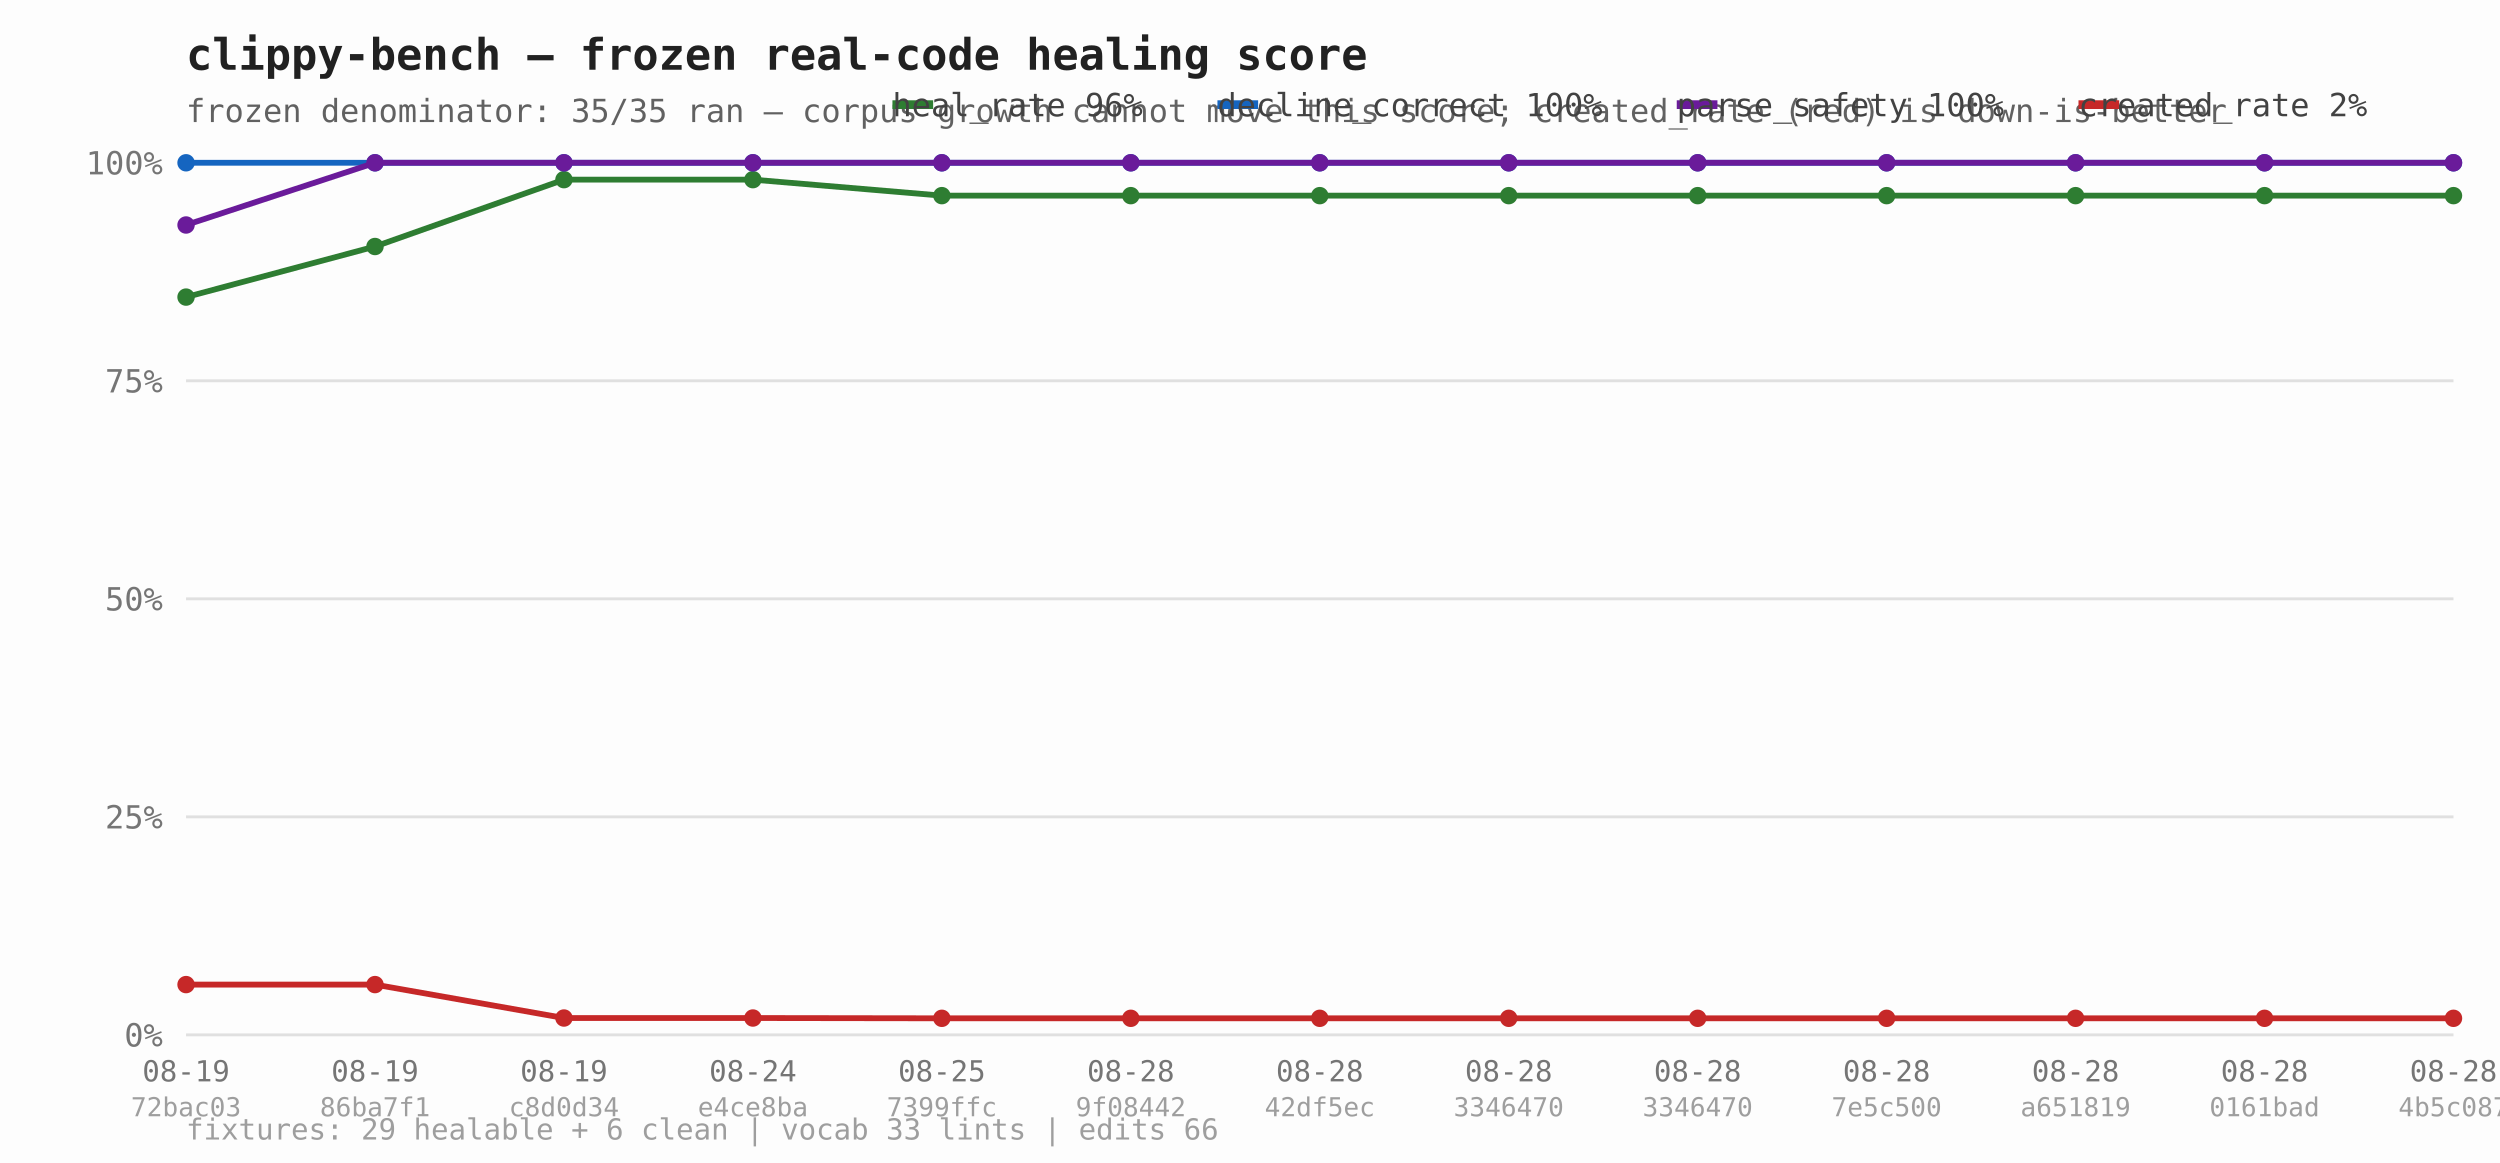
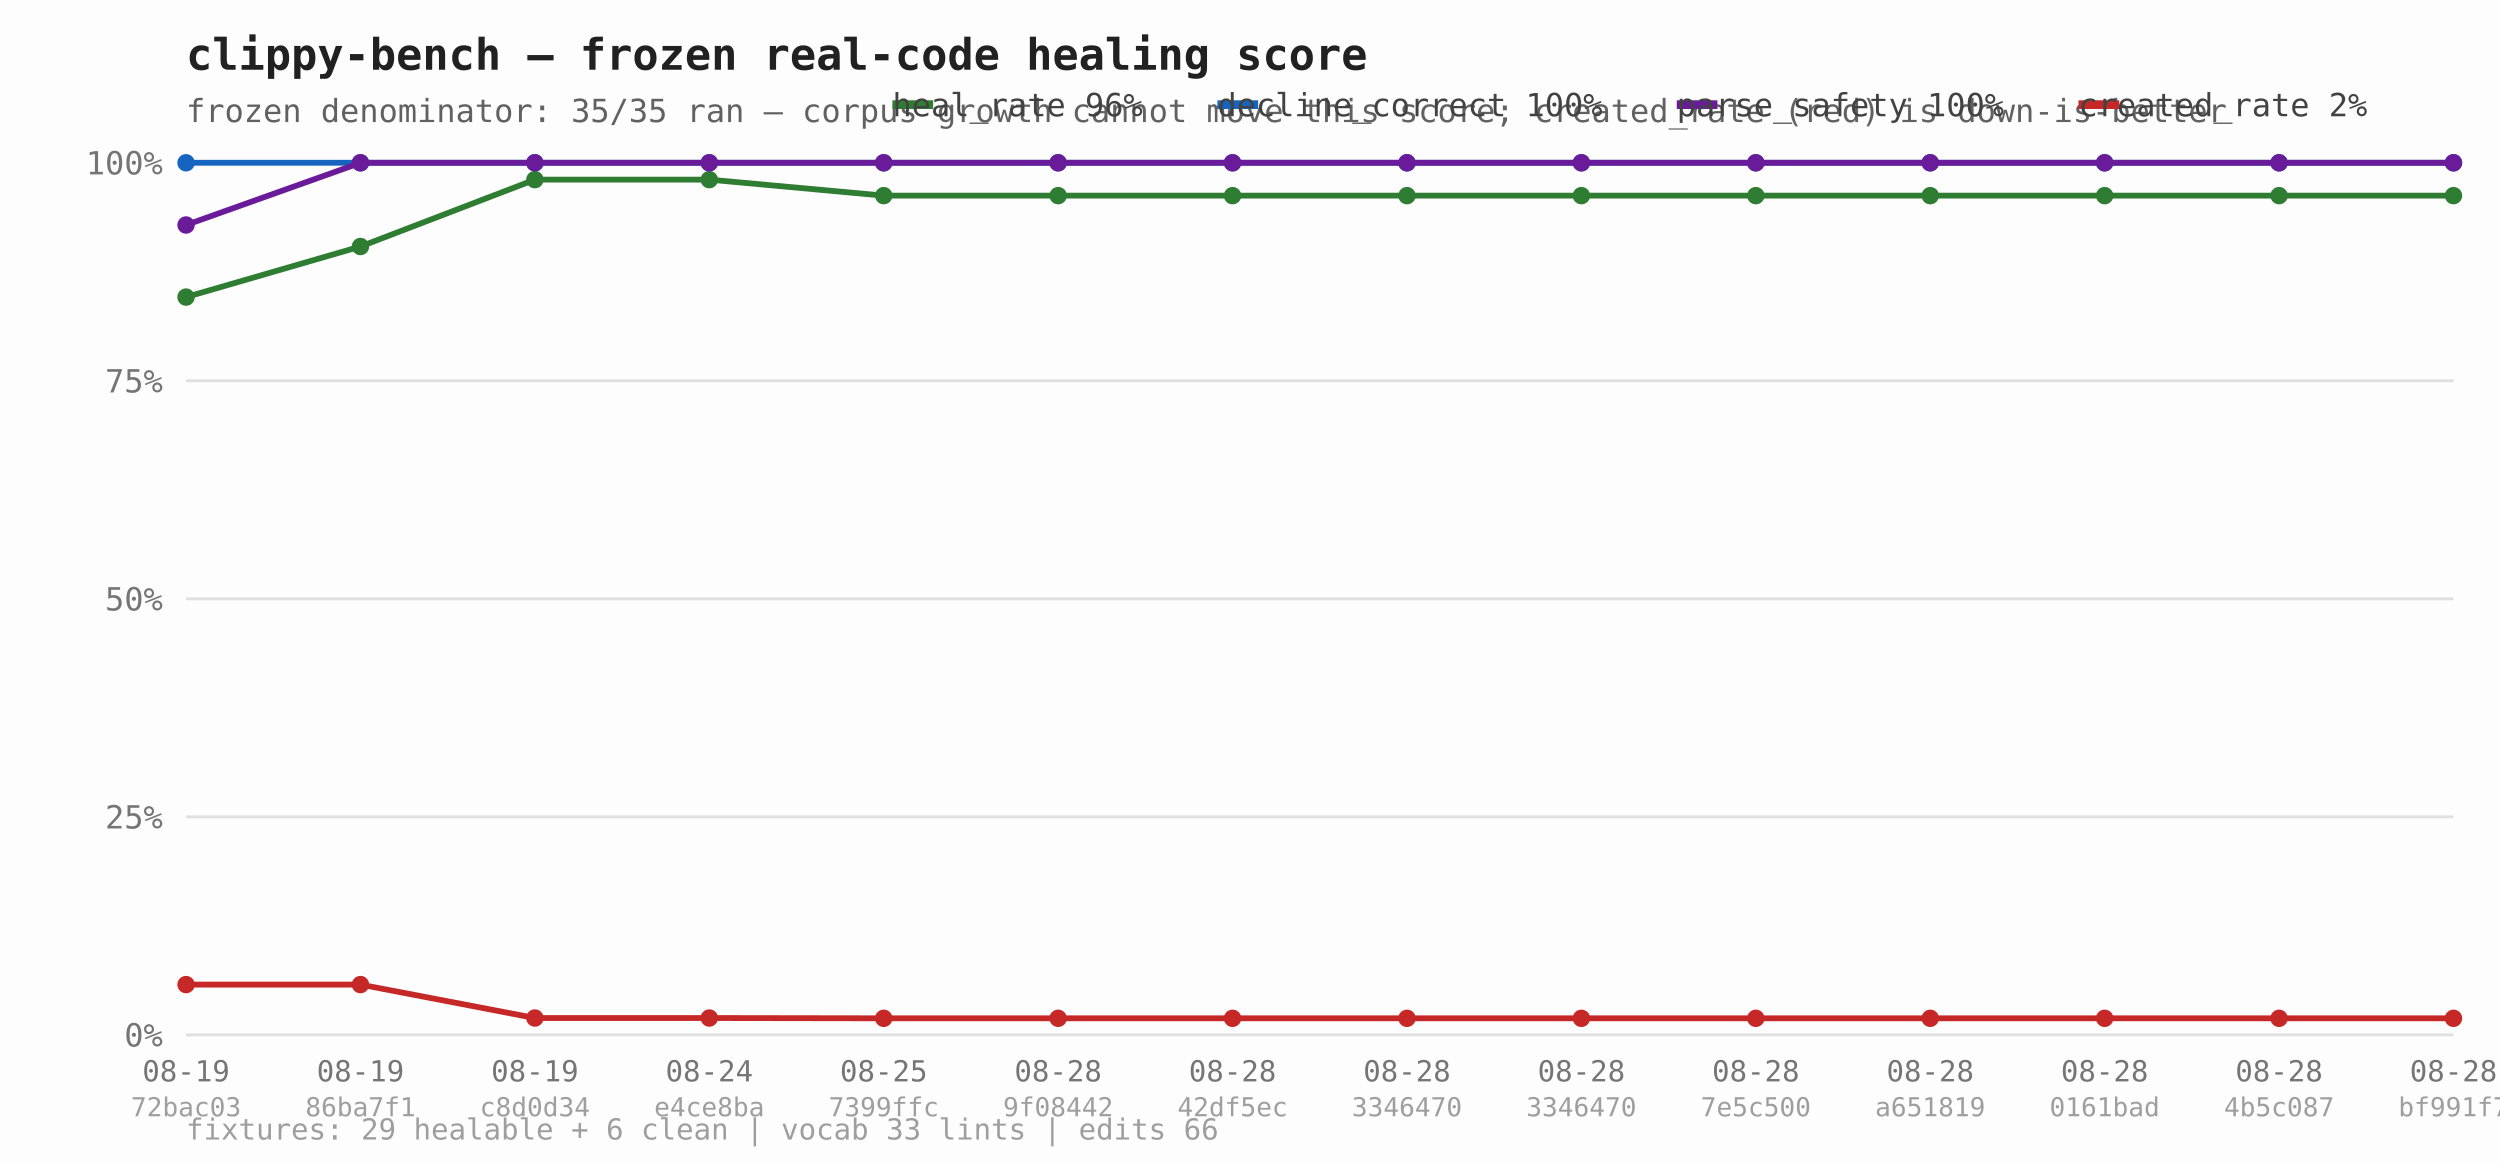
<svg xmlns="http://www.w3.org/2000/svg" width="860" height="400" viewBox="0 0 860 400" font-family="ui-monospace,Menlo,monospace">
  <rect width="100%" height="100%" fill="#fdfdfd" />
  <text x="64" y="24" font-size="15" font-weight="bold" fill="#212121">clippy-bench — frozen real-code healing score</text>
  <text x="64" y="42" font-size="11" fill="#616161">frozen denominator: 35/35 ran — corpus growth cannot move this score; created_rate (red) is down-is-better</text>
  <line x1="64" y1="356.0" x2="844" y2="356.0" stroke="#e0e0e0" stroke-width="1" />
  <text x="56" y="360.0" font-size="11" fill="#757575" text-anchor="end">0%</text>
  <line x1="64" y1="281.0" x2="844" y2="281.0" stroke="#e0e0e0" stroke-width="1" />
  <text x="56" y="285.0" font-size="11" fill="#757575" text-anchor="end">25%</text>
  <line x1="64" y1="206.0" x2="844" y2="206.0" stroke="#e0e0e0" stroke-width="1" />
  <text x="56" y="210.0" font-size="11" fill="#757575" text-anchor="end">50%</text>
  <line x1="64" y1="131.0" x2="844" y2="131.0" stroke="#e0e0e0" stroke-width="1" />
  <text x="56" y="135.0" font-size="11" fill="#757575" text-anchor="end">75%</text>
  <line x1="64" y1="56.0" x2="844" y2="56.0" stroke="#e0e0e0" stroke-width="1" />
  <text x="56" y="60.0" font-size="11" fill="#757575" text-anchor="end">100%</text>
  <line x1="715.0" y1="36" x2="729.0" y2="36" stroke="#c62828" stroke-width="3" />
  <text x="715.0" y="40" font-size="11" fill="#424242">created_rate 2%</text>
  <line x1="576.8" y1="36" x2="590.8" y2="36" stroke="#6a1b9a" stroke-width="3" />
  <text x="576.8" y="40" font-size="11" fill="#424242">parse_safety 100%</text>
  <line x1="418.8" y1="36" x2="432.8" y2="36" stroke="#1565c0" stroke-width="3" />
  <text x="418.8" y="40" font-size="11" fill="#424242">decline_correct 100%</text>
  <line x1="307.0" y1="36" x2="321.0" y2="36" stroke="#2e7d32" stroke-width="3" />
  <text x="307.0" y="40" font-size="11" fill="#424242">heal_rate 96%</text>
-   <path d="M 64.0 102.2 L 129.0 84.8 L 194.0 61.8 L 259.0 61.8 L 324.0 67.3 L 389.0 67.3 L 454.0 67.3 L 519.0 67.3 L 584.0 67.3 L 649.0 67.3 L 714.0 67.3 L 779.0 67.3 L 844.0 67.3" fill="none" stroke="#2e7d32" stroke-width="2" stroke-linejoin="round" stroke-linecap="round" />
+   <path d="M 64.0 102.2 L 124.0 84.8 L 184.0 61.8 L 244.0 61.8 L 304.0 67.3 L 364.0 67.3 L 424.0 67.3 L 484.0 67.3 L 544.0 67.3 L 604.0 67.3 L 664.0 67.3 L 724.0 67.3 L 784.0 67.3 L 844.0 67.3" fill="none" stroke="#2e7d32" stroke-width="2" stroke-linejoin="round" stroke-linecap="round" />
  <circle cx="64.0" cy="102.2" r="3" fill="#2e7d32" />
-   <circle cx="129.0" cy="84.8" r="3" fill="#2e7d32" />
-   <circle cx="194.0" cy="61.8" r="3" fill="#2e7d32" />
-   <circle cx="259.0" cy="61.8" r="3" fill="#2e7d32" />
-   <circle cx="324.0" cy="67.3" r="3" fill="#2e7d32" />
-   <circle cx="389.0" cy="67.3" r="3" fill="#2e7d32" />
-   <circle cx="454.0" cy="67.3" r="3" fill="#2e7d32" />
-   <circle cx="519.0" cy="67.3" r="3" fill="#2e7d32" />
-   <circle cx="584.0" cy="67.3" r="3" fill="#2e7d32" />
-   <circle cx="649.0" cy="67.3" r="3" fill="#2e7d32" />
-   <circle cx="714.0" cy="67.3" r="3" fill="#2e7d32" />
-   <circle cx="779.0" cy="67.3" r="3" fill="#2e7d32" />
+   <circle cx="124.0" cy="84.8" r="3" fill="#2e7d32" />
+   <circle cx="184.0" cy="61.8" r="3" fill="#2e7d32" />
+   <circle cx="244.0" cy="61.8" r="3" fill="#2e7d32" />
+   <circle cx="304.0" cy="67.3" r="3" fill="#2e7d32" />
+   <circle cx="364.0" cy="67.3" r="3" fill="#2e7d32" />
+   <circle cx="424.0" cy="67.3" r="3" fill="#2e7d32" />
+   <circle cx="484.0" cy="67.3" r="3" fill="#2e7d32" />
+   <circle cx="544.0" cy="67.3" r="3" fill="#2e7d32" />
+   <circle cx="604.0" cy="67.3" r="3" fill="#2e7d32" />
+   <circle cx="664.0" cy="67.3" r="3" fill="#2e7d32" />
+   <circle cx="724.0" cy="67.3" r="3" fill="#2e7d32" />
+   <circle cx="784.0" cy="67.3" r="3" fill="#2e7d32" />
  <circle cx="844.0" cy="67.3" r="3" fill="#2e7d32" />
-   <path d="M 64.0 56.0 L 129.0 56.0 L 194.0 56.0 L 259.0 56.0 L 324.0 56.0 L 389.0 56.0 L 454.0 56.0 L 519.0 56.0 L 584.0 56.0 L 649.0 56.0 L 714.0 56.0 L 779.0 56.0 L 844.0 56.0" fill="none" stroke="#1565c0" stroke-width="2" stroke-linejoin="round" stroke-linecap="round" />
+   <path d="M 64.0 56.0 L 124.0 56.0 L 184.0 56.0 L 244.0 56.0 L 304.0 56.0 L 364.0 56.0 L 424.0 56.0 L 484.0 56.0 L 544.0 56.0 L 604.0 56.0 L 664.0 56.0 L 724.0 56.0 L 784.0 56.0 L 844.0 56.0" fill="none" stroke="#1565c0" stroke-width="2" stroke-linejoin="round" stroke-linecap="round" />
  <circle cx="64.0" cy="56.0" r="3" fill="#1565c0" />
-   <circle cx="129.0" cy="56.0" r="3" fill="#1565c0" />
-   <circle cx="194.0" cy="56.0" r="3" fill="#1565c0" />
-   <circle cx="259.0" cy="56.0" r="3" fill="#1565c0" />
-   <circle cx="324.0" cy="56.0" r="3" fill="#1565c0" />
-   <circle cx="389.0" cy="56.0" r="3" fill="#1565c0" />
-   <circle cx="454.0" cy="56.0" r="3" fill="#1565c0" />
-   <circle cx="519.0" cy="56.0" r="3" fill="#1565c0" />
-   <circle cx="584.0" cy="56.0" r="3" fill="#1565c0" />
-   <circle cx="649.0" cy="56.0" r="3" fill="#1565c0" />
-   <circle cx="714.0" cy="56.0" r="3" fill="#1565c0" />
-   <circle cx="779.0" cy="56.0" r="3" fill="#1565c0" />
+   <circle cx="124.0" cy="56.0" r="3" fill="#1565c0" />
+   <circle cx="184.0" cy="56.0" r="3" fill="#1565c0" />
+   <circle cx="244.0" cy="56.0" r="3" fill="#1565c0" />
+   <circle cx="304.0" cy="56.0" r="3" fill="#1565c0" />
+   <circle cx="364.0" cy="56.0" r="3" fill="#1565c0" />
+   <circle cx="424.0" cy="56.0" r="3" fill="#1565c0" />
+   <circle cx="484.0" cy="56.0" r="3" fill="#1565c0" />
+   <circle cx="544.0" cy="56.0" r="3" fill="#1565c0" />
+   <circle cx="604.0" cy="56.0" r="3" fill="#1565c0" />
+   <circle cx="664.0" cy="56.0" r="3" fill="#1565c0" />
+   <circle cx="724.0" cy="56.0" r="3" fill="#1565c0" />
+   <circle cx="784.0" cy="56.0" r="3" fill="#1565c0" />
  <circle cx="844.0" cy="56.0" r="3" fill="#1565c0" />
-   <path d="M 64.0 77.4 L 129.0 56.0 L 194.0 56.0 L 259.0 56.0 L 324.0 56.0 L 389.0 56.0 L 454.0 56.0 L 519.0 56.0 L 584.0 56.0 L 649.0 56.0 L 714.0 56.0 L 779.0 56.0 L 844.0 56.0" fill="none" stroke="#6a1b9a" stroke-width="2" stroke-linejoin="round" stroke-linecap="round" />
+   <path d="M 64.0 77.4 L 124.0 56.0 L 184.0 56.0 L 244.0 56.0 L 304.0 56.0 L 364.0 56.0 L 424.0 56.0 L 484.0 56.0 L 544.0 56.0 L 604.0 56.0 L 664.0 56.0 L 724.0 56.0 L 784.0 56.0 L 844.0 56.0" fill="none" stroke="#6a1b9a" stroke-width="2" stroke-linejoin="round" stroke-linecap="round" />
  <circle cx="64.0" cy="77.4" r="3" fill="#6a1b9a" />
-   <circle cx="129.0" cy="56.0" r="3" fill="#6a1b9a" />
-   <circle cx="194.0" cy="56.0" r="3" fill="#6a1b9a" />
-   <circle cx="259.0" cy="56.0" r="3" fill="#6a1b9a" />
-   <circle cx="324.0" cy="56.0" r="3" fill="#6a1b9a" />
-   <circle cx="389.0" cy="56.0" r="3" fill="#6a1b9a" />
-   <circle cx="454.0" cy="56.0" r="3" fill="#6a1b9a" />
-   <circle cx="519.0" cy="56.0" r="3" fill="#6a1b9a" />
-   <circle cx="584.0" cy="56.0" r="3" fill="#6a1b9a" />
-   <circle cx="649.0" cy="56.0" r="3" fill="#6a1b9a" />
-   <circle cx="714.0" cy="56.0" r="3" fill="#6a1b9a" />
-   <circle cx="779.0" cy="56.0" r="3" fill="#6a1b9a" />
+   <circle cx="124.0" cy="56.0" r="3" fill="#6a1b9a" />
+   <circle cx="184.0" cy="56.0" r="3" fill="#6a1b9a" />
+   <circle cx="244.0" cy="56.0" r="3" fill="#6a1b9a" />
+   <circle cx="304.0" cy="56.0" r="3" fill="#6a1b9a" />
+   <circle cx="364.0" cy="56.0" r="3" fill="#6a1b9a" />
+   <circle cx="424.0" cy="56.0" r="3" fill="#6a1b9a" />
+   <circle cx="484.0" cy="56.0" r="3" fill="#6a1b9a" />
+   <circle cx="544.0" cy="56.0" r="3" fill="#6a1b9a" />
+   <circle cx="604.0" cy="56.0" r="3" fill="#6a1b9a" />
+   <circle cx="664.0" cy="56.0" r="3" fill="#6a1b9a" />
+   <circle cx="724.0" cy="56.0" r="3" fill="#6a1b9a" />
+   <circle cx="784.0" cy="56.0" r="3" fill="#6a1b9a" />
  <circle cx="844.0" cy="56.0" r="3" fill="#6a1b9a" />
-   <path d="M 64.0 338.7 L 129.0 338.7 L 194.0 350.2 L 259.0 350.2 L 324.0 350.3 L 389.0 350.3 L 454.0 350.3 L 519.0 350.3 L 584.0 350.3 L 649.0 350.3 L 714.0 350.3 L 779.0 350.3 L 844.0 350.3" fill="none" stroke="#c62828" stroke-width="2" stroke-linejoin="round" stroke-linecap="round" />
+   <path d="M 64.0 338.7 L 124.0 338.7 L 184.0 350.2 L 244.0 350.2 L 304.0 350.3 L 364.0 350.3 L 424.0 350.3 L 484.0 350.3 L 544.0 350.3 L 604.0 350.3 L 664.0 350.3 L 724.0 350.3 L 784.0 350.3 L 844.0 350.3" fill="none" stroke="#c62828" stroke-width="2" stroke-linejoin="round" stroke-linecap="round" />
  <circle cx="64.0" cy="338.7" r="3" fill="#c62828" />
-   <circle cx="129.0" cy="338.7" r="3" fill="#c62828" />
-   <circle cx="194.0" cy="350.2" r="3" fill="#c62828" />
-   <circle cx="259.0" cy="350.2" r="3" fill="#c62828" />
-   <circle cx="324.0" cy="350.3" r="3" fill="#c62828" />
-   <circle cx="389.0" cy="350.3" r="3" fill="#c62828" />
-   <circle cx="454.0" cy="350.3" r="3" fill="#c62828" />
-   <circle cx="519.0" cy="350.3" r="3" fill="#c62828" />
-   <circle cx="584.0" cy="350.3" r="3" fill="#c62828" />
-   <circle cx="649.0" cy="350.3" r="3" fill="#c62828" />
-   <circle cx="714.0" cy="350.3" r="3" fill="#c62828" />
-   <circle cx="779.0" cy="350.3" r="3" fill="#c62828" />
+   <circle cx="124.0" cy="338.7" r="3" fill="#c62828" />
+   <circle cx="184.0" cy="350.2" r="3" fill="#c62828" />
+   <circle cx="244.0" cy="350.2" r="3" fill="#c62828" />
+   <circle cx="304.0" cy="350.3" r="3" fill="#c62828" />
+   <circle cx="364.0" cy="350.3" r="3" fill="#c62828" />
+   <circle cx="424.0" cy="350.3" r="3" fill="#c62828" />
+   <circle cx="484.0" cy="350.3" r="3" fill="#c62828" />
+   <circle cx="544.0" cy="350.3" r="3" fill="#c62828" />
+   <circle cx="604.0" cy="350.3" r="3" fill="#c62828" />
+   <circle cx="664.0" cy="350.3" r="3" fill="#c62828" />
+   <circle cx="724.0" cy="350.3" r="3" fill="#c62828" />
+   <circle cx="784.0" cy="350.3" r="3" fill="#c62828" />
  <circle cx="844.0" cy="350.3" r="3" fill="#c62828" />
  <text x="64.0" y="372.0" font-size="10" fill="#757575" text-anchor="middle">08-19</text>
  <text x="64.0" y="384.0" font-size="9" fill="#9e9e9e" text-anchor="middle">72bac03</text>
-   <text x="129.0" y="372.0" font-size="10" fill="#757575" text-anchor="middle">08-19</text>
-   <text x="129.0" y="384.0" font-size="9" fill="#9e9e9e" text-anchor="middle">86ba7f1</text>
-   <text x="194.0" y="372.0" font-size="10" fill="#757575" text-anchor="middle">08-19</text>
-   <text x="194.0" y="384.0" font-size="9" fill="#9e9e9e" text-anchor="middle">c8d0d34</text>
-   <text x="259.0" y="372.0" font-size="10" fill="#757575" text-anchor="middle">08-24</text>
-   <text x="259.0" y="384.0" font-size="9" fill="#9e9e9e" text-anchor="middle">e4ce8ba</text>
-   <text x="324.0" y="372.0" font-size="10" fill="#757575" text-anchor="middle">08-25</text>
-   <text x="324.0" y="384.0" font-size="9" fill="#9e9e9e" text-anchor="middle">7399ffc</text>
-   <text x="389.0" y="372.0" font-size="10" fill="#757575" text-anchor="middle">08-28</text>
-   <text x="389.0" y="384.0" font-size="9" fill="#9e9e9e" text-anchor="middle">9f08442</text>
-   <text x="454.0" y="372.0" font-size="10" fill="#757575" text-anchor="middle">08-28</text>
-   <text x="454.0" y="384.0" font-size="9" fill="#9e9e9e" text-anchor="middle">42df5ec</text>
-   <text x="519.0" y="372.0" font-size="10" fill="#757575" text-anchor="middle">08-28</text>
-   <text x="519.0" y="384.0" font-size="9" fill="#9e9e9e" text-anchor="middle">3346470</text>
-   <text x="584.0" y="372.0" font-size="10" fill="#757575" text-anchor="middle">08-28</text>
-   <text x="584.0" y="384.0" font-size="9" fill="#9e9e9e" text-anchor="middle">3346470</text>
-   <text x="649.0" y="372.0" font-size="10" fill="#757575" text-anchor="middle">08-28</text>
-   <text x="649.0" y="384.0" font-size="9" fill="#9e9e9e" text-anchor="middle">7e5c500</text>
-   <text x="714.0" y="372.0" font-size="10" fill="#757575" text-anchor="middle">08-28</text>
-   <text x="714.0" y="384.0" font-size="9" fill="#9e9e9e" text-anchor="middle">a651819</text>
-   <text x="779.0" y="372.0" font-size="10" fill="#757575" text-anchor="middle">08-28</text>
-   <text x="779.0" y="384.0" font-size="9" fill="#9e9e9e" text-anchor="middle">0161bad</text>
+   <text x="124.0" y="372.0" font-size="10" fill="#757575" text-anchor="middle">08-19</text>
+   <text x="124.0" y="384.0" font-size="9" fill="#9e9e9e" text-anchor="middle">86ba7f1</text>
+   <text x="184.0" y="372.0" font-size="10" fill="#757575" text-anchor="middle">08-19</text>
+   <text x="184.0" y="384.0" font-size="9" fill="#9e9e9e" text-anchor="middle">c8d0d34</text>
+   <text x="244.0" y="372.0" font-size="10" fill="#757575" text-anchor="middle">08-24</text>
+   <text x="244.0" y="384.0" font-size="9" fill="#9e9e9e" text-anchor="middle">e4ce8ba</text>
+   <text x="304.0" y="372.0" font-size="10" fill="#757575" text-anchor="middle">08-25</text>
+   <text x="304.0" y="384.0" font-size="9" fill="#9e9e9e" text-anchor="middle">7399ffc</text>
+   <text x="364.0" y="372.0" font-size="10" fill="#757575" text-anchor="middle">08-28</text>
+   <text x="364.0" y="384.0" font-size="9" fill="#9e9e9e" text-anchor="middle">9f08442</text>
+   <text x="424.0" y="372.0" font-size="10" fill="#757575" text-anchor="middle">08-28</text>
+   <text x="424.0" y="384.0" font-size="9" fill="#9e9e9e" text-anchor="middle">42df5ec</text>
+   <text x="484.0" y="372.0" font-size="10" fill="#757575" text-anchor="middle">08-28</text>
+   <text x="484.0" y="384.0" font-size="9" fill="#9e9e9e" text-anchor="middle">3346470</text>
+   <text x="544.0" y="372.0" font-size="10" fill="#757575" text-anchor="middle">08-28</text>
+   <text x="544.0" y="384.0" font-size="9" fill="#9e9e9e" text-anchor="middle">3346470</text>
+   <text x="604.0" y="372.0" font-size="10" fill="#757575" text-anchor="middle">08-28</text>
+   <text x="604.0" y="384.0" font-size="9" fill="#9e9e9e" text-anchor="middle">7e5c500</text>
+   <text x="664.0" y="372.0" font-size="10" fill="#757575" text-anchor="middle">08-28</text>
+   <text x="664.0" y="384.0" font-size="9" fill="#9e9e9e" text-anchor="middle">a651819</text>
+   <text x="724.0" y="372.0" font-size="10" fill="#757575" text-anchor="middle">08-28</text>
+   <text x="724.0" y="384.0" font-size="9" fill="#9e9e9e" text-anchor="middle">0161bad</text>
+   <text x="784.0" y="372.0" font-size="10" fill="#757575" text-anchor="middle">08-28</text>
+   <text x="784.0" y="384.0" font-size="9" fill="#9e9e9e" text-anchor="middle">4b5c087</text>
  <text x="844.0" y="372.0" font-size="10" fill="#757575" text-anchor="middle">08-28</text>
-   <text x="844.0" y="384.0" font-size="9" fill="#9e9e9e" text-anchor="middle">4b5c087</text>
+   <text x="844.0" y="384.0" font-size="9" fill="#9e9e9e" text-anchor="middle">bf991f7</text>
  <text x="64" y="392.0" font-size="10" fill="#9e9e9e">fixtures: 29 healable + 6 clean | vocab 33 lints | edits 66</text>
</svg>
